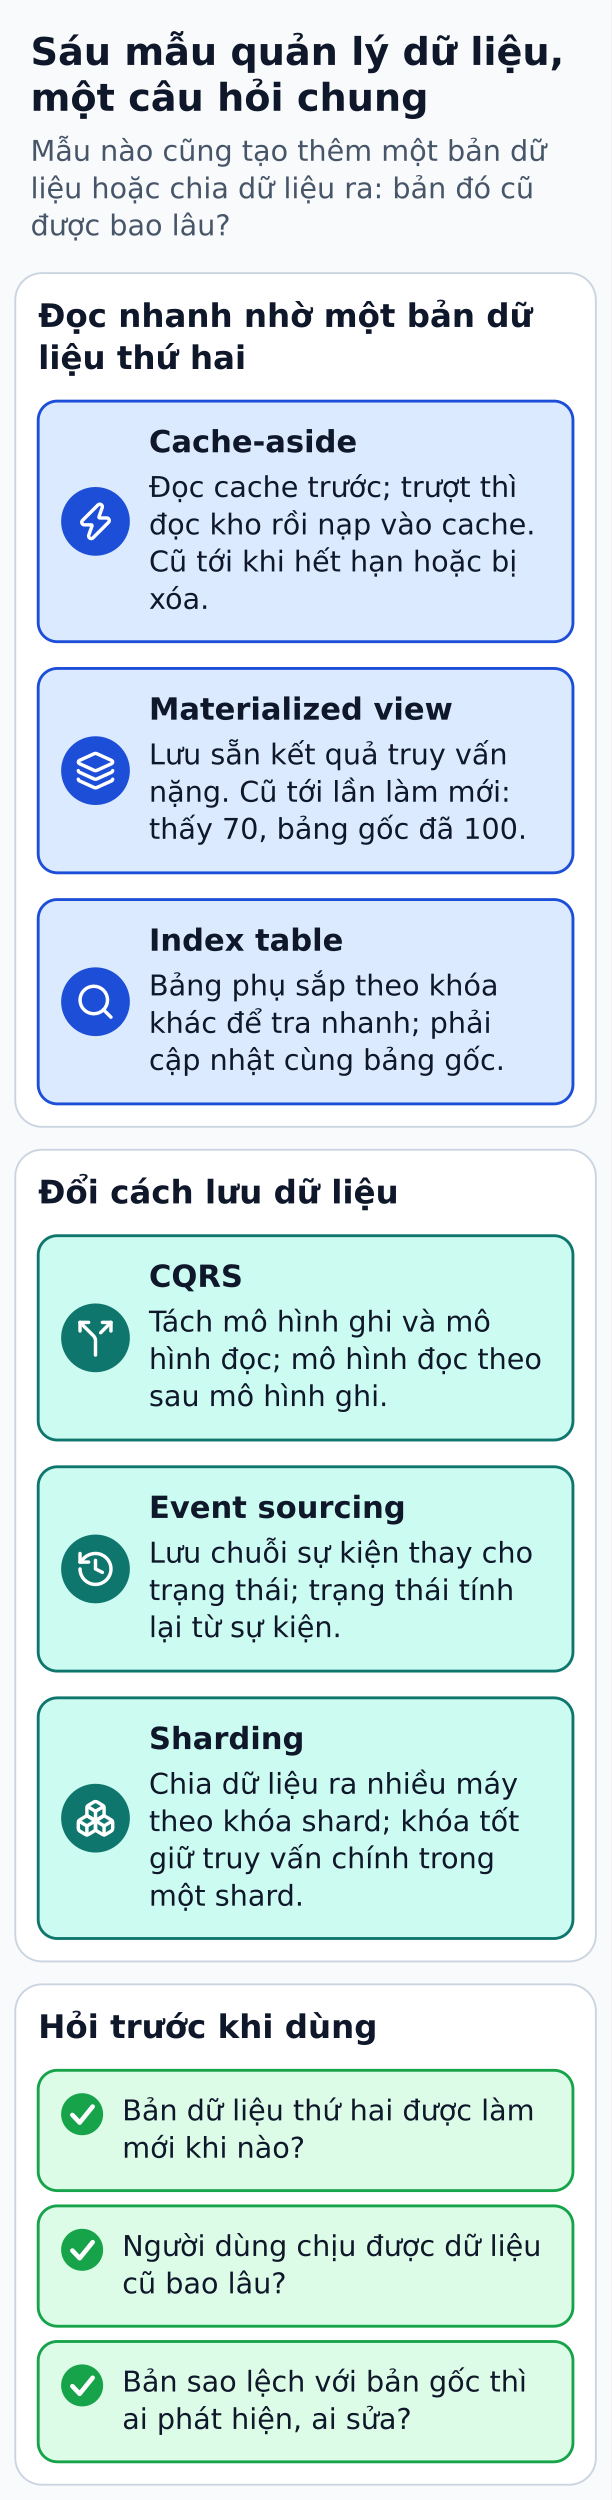
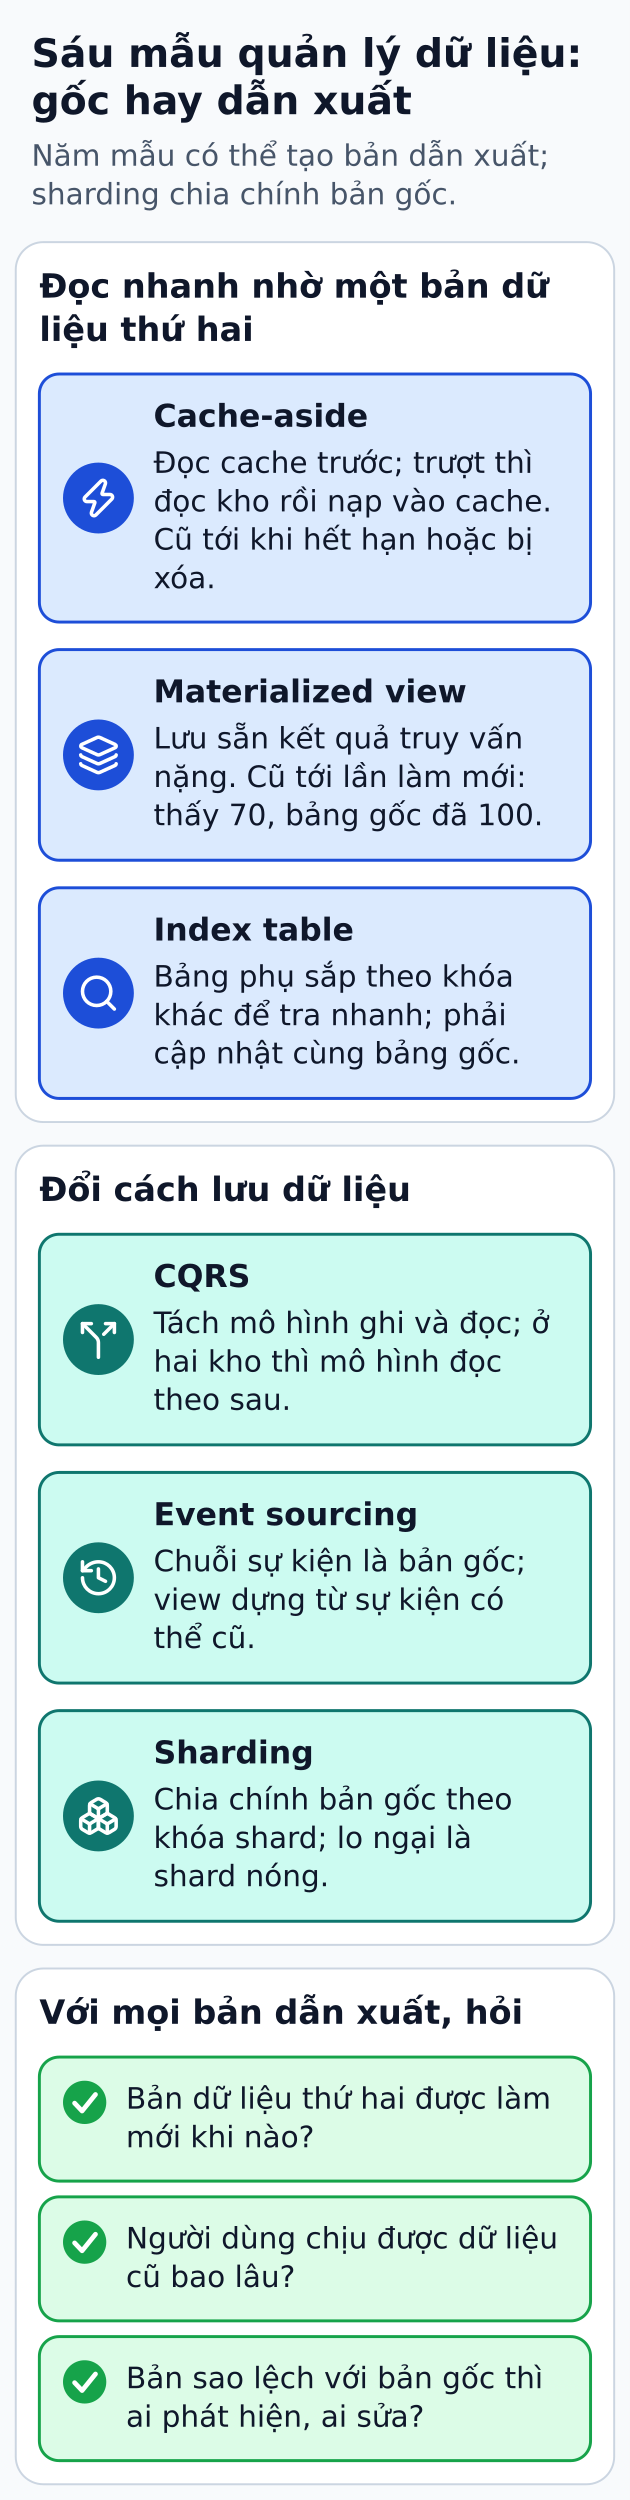
- <svg xmlns="http://www.w3.org/2000/svg" width="320" height="1309" viewBox="0 0 320 1309" role="img" aria-labelledby="title desc">
+ <svg xmlns="http://www.w3.org/2000/svg" width="320" height="1270" viewBox="0 0 320 1270" role="img" aria-labelledby="title desc">
  <defs>
    <marker id="arrow" markerWidth="8" markerHeight="8" refX="6" refY="3" orient="auto">
      <path d="M0,0 L6,3 L0,6" fill="none" stroke="#334155" stroke-width="1.5" />
    </marker>
  </defs>
-   <rect width="320" height="1309" fill="#f8fafc" />
+   <rect width="320" height="1270" fill="#f8fafc" />
  <g font-family="DejaVu Sans, Arial, sans-serif" fill="#0f172a">
-     <text x="16" y="34" font-size="20" fill="#0f172a" font-weight="bold" text-anchor="start">Sáu mẫu quản lý dữ liệu,</text>
-     <text x="16" y="58" font-size="20" fill="#0f172a" font-weight="bold" text-anchor="start">một câu hỏi chung</text>
-     <text x="16" y="84.2" font-size="15" fill="#475569" font-weight="normal" text-anchor="start">Mẫu nào cũng tạo thêm một bản dữ</text>
-     <text x="16" y="103.8" font-size="15" fill="#475569" font-weight="normal" text-anchor="start">liệu hoặc chia dữ liệu ra: bản đó cũ</text>
-     <text x="16" y="123.2" font-size="15" fill="#475569" font-weight="normal" text-anchor="start">được bao lâu?</text>
-     <rect x="8" y="143" width="304" height="447" rx="14" fill="#ffffff" stroke="#cbd5e1" stroke-width="1" />
-     <text x="20" y="171.2" font-size="17" fill="#0f172a" font-weight="bold" text-anchor="start">Đọc nhanh nhờ một bản dữ</text>
-     <text x="20" y="193.2" font-size="17" fill="#0f172a" font-weight="bold" text-anchor="start">liệu thứ hai</text>
-     <rect x="20" y="210" width="280" height="126" rx="10" fill="#dbeafe" stroke="#1d4ed8" stroke-width="1.5" />
-     <circle cx="50" cy="273" r="18" fill="#1d4ed8" />
-     <g transform="translate(39.2 262.2) scale(0.9)" fill="none" stroke="#FFFFFF" stroke-width="2" stroke-linecap="round" stroke-linejoin="round">
+     <text x="16" y="34" font-size="20" fill="#0f172a" font-weight="bold" text-anchor="start">Sáu mẫu quản lý dữ liệu:</text>
+     <text x="16" y="58" font-size="20" fill="#0f172a" font-weight="bold" text-anchor="start">gốc hay dẫn xuất</text>
+     <text x="16" y="84.2" font-size="15" fill="#475569" font-weight="normal" text-anchor="start">Năm mẫu có thể tạo bản dẫn xuất;</text>
+     <text x="16" y="103.8" font-size="15" fill="#475569" font-weight="normal" text-anchor="start">sharding chia chính bản gốc.</text>
+     <rect x="8" y="123" width="304" height="447" rx="14" fill="#ffffff" stroke="#cbd5e1" stroke-width="1" />
+     <text x="20" y="151.2" font-size="17" fill="#0f172a" font-weight="bold" text-anchor="start">Đọc nhanh nhờ một bản dữ</text>
+     <text x="20" y="173.2" font-size="17" fill="#0f172a" font-weight="bold" text-anchor="start">liệu thứ hai</text>
+     <rect x="20" y="190" width="280" height="126" rx="10" fill="#dbeafe" stroke="#1d4ed8" stroke-width="1.5" />
+     <circle cx="50" cy="253" r="18" fill="#1d4ed8" />
+     <g transform="translate(39.2 242.2) scale(0.9)" fill="none" stroke="#FFFFFF" stroke-width="2" stroke-linecap="round" stroke-linejoin="round">
      <path d="M15.914 4a1.5 1.5 0 00-2.474-1.561l-9 9A1.5 1.5 0 005.5 14h4.002a.5.5 0 01.471.666L8.086 20a1.5 1.5 0 002.475 1.56l9-9A1.5 1.5 0 0018.5 10h-3.997a.5.5 0 01-.472-.667z" />
    </g>
-     <text x="78" y="236.8" font-size="16" fill="#0f172a" font-weight="bold" text-anchor="start">Cache-aside</text>
-     <text x="78" y="260.2" font-size="15" fill="#0f172a" font-weight="normal" text-anchor="start">Đọc cache trước; trượt thì</text>
-     <text x="78" y="279.8" font-size="15" fill="#0f172a" font-weight="normal" text-anchor="start">đọc kho rồi nạp vào cache.</text>
-     <text x="78" y="299.2" font-size="15" fill="#0f172a" font-weight="normal" text-anchor="start">Cũ tới khi hết hạn hoặc bị</text>
-     <text x="78" y="318.8" font-size="15" fill="#0f172a" font-weight="normal" text-anchor="start">xóa.</text>
-     <rect x="20" y="350" width="280" height="107" rx="10" fill="#dbeafe" stroke="#1d4ed8" stroke-width="1.5" />
-     <circle cx="50" cy="403.5" r="18" fill="#1d4ed8" />
-     <g transform="translate(39.2 392.7) scale(0.9)" fill="none" stroke="#FFFFFF" stroke-width="2" stroke-linecap="round" stroke-linejoin="round">
+     <text x="78" y="216.8" font-size="16" fill="#0f172a" font-weight="bold" text-anchor="start">Cache-aside</text>
+     <text x="78" y="240.2" font-size="15" fill="#0f172a" font-weight="normal" text-anchor="start">Đọc cache trước; trượt thì</text>
+     <text x="78" y="259.8" font-size="15" fill="#0f172a" font-weight="normal" text-anchor="start">đọc kho rồi nạp vào cache.</text>
+     <text x="78" y="279.2" font-size="15" fill="#0f172a" font-weight="normal" text-anchor="start">Cũ tới khi hết hạn hoặc bị</text>
+     <text x="78" y="298.8" font-size="15" fill="#0f172a" font-weight="normal" text-anchor="start">xóa.</text>
+     <rect x="20" y="330" width="280" height="107" rx="10" fill="#dbeafe" stroke="#1d4ed8" stroke-width="1.5" />
+     <circle cx="50" cy="383.5" r="18" fill="#1d4ed8" />
+     <g transform="translate(39.2 372.7) scale(0.9)" fill="none" stroke="#FFFFFF" stroke-width="2" stroke-linecap="round" stroke-linejoin="round">
      <path d="M12.83 2.18a2 2 0 0 0-1.66 0L2.6 6.08a1 1 0 0 0 0 1.83l8.58 3.91a2 2 0 0 0 1.66 0l8.58-3.9a1 1 0 0 0 0-1.83z" />
      <path d="M2 12a1 1 0 0 0 .58.91l8.6 3.91a2 2 0 0 0 1.65 0l8.58-3.9A1 1 0 0 0 22 12" />
      <path d="M2 17a1 1 0 0 0 .58.91l8.6 3.91a2 2 0 0 0 1.65 0l8.58-3.9A1 1 0 0 0 22 17" />
    </g>
-     <text x="78" y="376.8" font-size="16" fill="#0f172a" font-weight="bold" text-anchor="start">Materialized view</text>
-     <text x="78" y="400.2" font-size="15" fill="#0f172a" font-weight="normal" text-anchor="start">Lưu sẵn kết quả truy vấn</text>
-     <text x="78" y="419.8" font-size="15" fill="#0f172a" font-weight="normal" text-anchor="start">nặng. Cũ tới lần làm mới:</text>
-     <text x="78" y="439.2" font-size="15" fill="#0f172a" font-weight="normal" text-anchor="start">thấy 70, bảng gốc đã 100.</text>
-     <rect x="20" y="471" width="280" height="107" rx="10" fill="#dbeafe" stroke="#1d4ed8" stroke-width="1.5" />
-     <circle cx="50" cy="524.5" r="18" fill="#1d4ed8" />
-     <g transform="translate(39.2 513.7) scale(0.9)" fill="none" stroke="#FFFFFF" stroke-width="2" stroke-linecap="round" stroke-linejoin="round">
+     <text x="78" y="356.8" font-size="16" fill="#0f172a" font-weight="bold" text-anchor="start">Materialized view</text>
+     <text x="78" y="380.2" font-size="15" fill="#0f172a" font-weight="normal" text-anchor="start">Lưu sẵn kết quả truy vấn</text>
+     <text x="78" y="399.8" font-size="15" fill="#0f172a" font-weight="normal" text-anchor="start">nặng. Cũ tới lần làm mới:</text>
+     <text x="78" y="419.2" font-size="15" fill="#0f172a" font-weight="normal" text-anchor="start">thấy 70, bảng gốc đã 100.</text>
+     <rect x="20" y="451" width="280" height="107" rx="10" fill="#dbeafe" stroke="#1d4ed8" stroke-width="1.5" />
+     <circle cx="50" cy="504.5" r="18" fill="#1d4ed8" />
+     <g transform="translate(39.2 493.7) scale(0.9)" fill="none" stroke="#FFFFFF" stroke-width="2" stroke-linecap="round" stroke-linejoin="round">
      <path d="m21 21-4.34-4.34" />
      <circle cx="11" cy="11" r="8" />
    </g>
-     <text x="78" y="497.8" font-size="16" fill="#0f172a" font-weight="bold" text-anchor="start">Index table</text>
-     <text x="78" y="521.2" font-size="15" fill="#0f172a" font-weight="normal" text-anchor="start">Bảng phụ sắp theo khóa</text>
-     <text x="78" y="540.8" font-size="15" fill="#0f172a" font-weight="normal" text-anchor="start">khác để tra nhanh; phải</text>
-     <text x="78" y="560.2" font-size="15" fill="#0f172a" font-weight="normal" text-anchor="start">cập nhật cùng bảng gốc.</text>
-     <rect x="8" y="602" width="304" height="425" rx="14" fill="#ffffff" stroke="#cbd5e1" stroke-width="1" />
-     <text x="20" y="630.1" font-size="17" fill="#0f172a" font-weight="bold" text-anchor="start">Đổi cách lưu dữ liệu</text>
-     <rect x="20" y="647" width="280" height="107" rx="10" fill="#ccfbf1" stroke="#0f766e" stroke-width="1.5" />
-     <circle cx="50" cy="700.5" r="18" fill="#0f766e" />
-     <g transform="translate(39.2 689.7) scale(0.9)" fill="none" stroke="#FFFFFF" stroke-width="2" stroke-linecap="round" stroke-linejoin="round">
+     <text x="78" y="477.8" font-size="16" fill="#0f172a" font-weight="bold" text-anchor="start">Index table</text>
+     <text x="78" y="501.2" font-size="15" fill="#0f172a" font-weight="normal" text-anchor="start">Bảng phụ sắp theo khóa</text>
+     <text x="78" y="520.8" font-size="15" fill="#0f172a" font-weight="normal" text-anchor="start">khác để tra nhanh; phải</text>
+     <text x="78" y="540.2" font-size="15" fill="#0f172a" font-weight="normal" text-anchor="start">cập nhật cùng bảng gốc.</text>
+     <rect x="8" y="582" width="304" height="406" rx="14" fill="#ffffff" stroke="#cbd5e1" stroke-width="1" />
+     <text x="20" y="610.1" font-size="17" fill="#0f172a" font-weight="bold" text-anchor="start">Đổi cách lưu dữ liệu</text>
+     <rect x="20" y="627" width="280" height="107" rx="10" fill="#ccfbf1" stroke="#0f766e" stroke-width="1.5" />
+     <circle cx="50" cy="680.5" r="18" fill="#0f766e" />
+     <g transform="translate(39.2 669.7) scale(0.9)" fill="none" stroke="#FFFFFF" stroke-width="2" stroke-linecap="round" stroke-linejoin="round">
      <path d="M16 3h5v5" />
      <path d="M8 3H3v5" />
      <path d="M12 22v-8.3a4 4 0 0 0-1.172-2.872L3 3" />
      <path d="m15 9 6-6" />
    </g>
-     <text x="78" y="673.8" font-size="16" fill="#0f172a" font-weight="bold" text-anchor="start">CQRS</text>
-     <text x="78" y="697.2" font-size="15" fill="#0f172a" font-weight="normal" text-anchor="start">Tách mô hình ghi và mô</text>
-     <text x="78" y="716.8" font-size="15" fill="#0f172a" font-weight="normal" text-anchor="start">hình đọc; mô hình đọc theo</text>
-     <text x="78" y="736.2" font-size="15" fill="#0f172a" font-weight="normal" text-anchor="start">sau mô hình ghi.</text>
-     <rect x="20" y="768" width="280" height="107" rx="10" fill="#ccfbf1" stroke="#0f766e" stroke-width="1.5" />
-     <circle cx="50" cy="821.5" r="18" fill="#0f766e" />
-     <g transform="translate(39.2 810.7) scale(0.9)" fill="none" stroke="#FFFFFF" stroke-width="2" stroke-linecap="round" stroke-linejoin="round">
+     <text x="78" y="653.8" font-size="16" fill="#0f172a" font-weight="bold" text-anchor="start">CQRS</text>
+     <text x="78" y="677.2" font-size="15" fill="#0f172a" font-weight="normal" text-anchor="start">Tách mô hình ghi và đọc; ở</text>
+     <text x="78" y="696.8" font-size="15" fill="#0f172a" font-weight="normal" text-anchor="start">hai kho thì mô hình đọc</text>
+     <text x="78" y="716.2" font-size="15" fill="#0f172a" font-weight="normal" text-anchor="start">theo sau.</text>
+     <rect x="20" y="748" width="280" height="107" rx="10" fill="#ccfbf1" stroke="#0f766e" stroke-width="1.5" />
+     <circle cx="50" cy="801.5" r="18" fill="#0f766e" />
+     <g transform="translate(39.2 790.7) scale(0.9)" fill="none" stroke="#FFFFFF" stroke-width="2" stroke-linecap="round" stroke-linejoin="round">
      <path d="M3 12a9 9 0 1 0 9-9 9.75 9.75 0 0 0-6.74 2.74L3 8" />
      <path d="M3 3v5h5" />
      <path d="M12 7v5l4 2" />
    </g>
-     <text x="78" y="794.8" font-size="16" fill="#0f172a" font-weight="bold" text-anchor="start">Event sourcing</text>
-     <text x="78" y="818.2" font-size="15" fill="#0f172a" font-weight="normal" text-anchor="start">Lưu chuỗi sự kiện thay cho</text>
-     <text x="78" y="837.8" font-size="15" fill="#0f172a" font-weight="normal" text-anchor="start">trạng thái; trạng thái tính</text>
-     <text x="78" y="857.2" font-size="15" fill="#0f172a" font-weight="normal" text-anchor="start">lại từ sự kiện.</text>
-     <rect x="20" y="889" width="280" height="126" rx="10" fill="#ccfbf1" stroke="#0f766e" stroke-width="1.5" />
-     <circle cx="50" cy="952" r="18" fill="#0f766e" />
-     <g transform="translate(39.2 941.2) scale(0.9)" fill="none" stroke="#FFFFFF" stroke-width="2" stroke-linecap="round" stroke-linejoin="round">
+     <text x="78" y="774.8" font-size="16" fill="#0f172a" font-weight="bold" text-anchor="start">Event sourcing</text>
+     <text x="78" y="798.2" font-size="15" fill="#0f172a" font-weight="normal" text-anchor="start">Chuỗi sự kiện là bản gốc;</text>
+     <text x="78" y="817.8" font-size="15" fill="#0f172a" font-weight="normal" text-anchor="start">view dựng từ sự kiện có</text>
+     <text x="78" y="837.2" font-size="15" fill="#0f172a" font-weight="normal" text-anchor="start">thể cũ.</text>
+     <rect x="20" y="869" width="280" height="107" rx="10" fill="#ccfbf1" stroke="#0f766e" stroke-width="1.5" />
+     <circle cx="50" cy="922.5" r="18" fill="#0f766e" />
+     <g transform="translate(39.2 911.7) scale(0.9)" fill="none" stroke="#FFFFFF" stroke-width="2" stroke-linecap="round" stroke-linejoin="round">
      <path d="M2.97 12.92A2 2 0 0 0 2 14.63v3.24a2 2 0 0 0 .97 1.71l3 1.8a2 2 0 0 0 2.06 0L12 19v-5.5l-5-3-4.03 2.42Z" />
      <path d="m7 16.5-4.74-2.85" />
      <path d="m7 16.5 5-3" />
      <path d="M7 16.5v5.17" />
      <path d="M12 13.5V19l3.97 2.38a2 2 0 0 0 2.06 0l3-1.8a2 2 0 0 0 .97-1.71v-3.24a2 2 0 0 0-.97-1.71L17 10.5l-5 3Z" />
      <path d="m17 16.5-5-3" />
      <path d="m17 16.5 4.74-2.85" />
      <path d="M17 16.5v5.17" />
      <path d="M7.97 4.42A2 2 0 0 0 7 6.13v4.37l5 3 5-3V6.13a2 2 0 0 0-.97-1.71l-3-1.8a2 2 0 0 0-2.06 0l-3 1.8Z" />
      <path d="M12 8 7.26 5.15" />
      <path d="m12 8 4.74-2.85" />
      <path d="M12 13.5V8" />
    </g>
-     <text x="78" y="915.8" font-size="16" fill="#0f172a" font-weight="bold" text-anchor="start">Sharding</text>
-     <text x="78" y="939.2" font-size="15" fill="#0f172a" font-weight="normal" text-anchor="start">Chia dữ liệu ra nhiều máy</text>
-     <text x="78" y="958.8" font-size="15" fill="#0f172a" font-weight="normal" text-anchor="start">theo khóa shard; khóa tốt</text>
-     <text x="78" y="978.2" font-size="15" fill="#0f172a" font-weight="normal" text-anchor="start">giữ truy vấn chính trong</text>
-     <text x="78" y="997.8" font-size="15" fill="#0f172a" font-weight="normal" text-anchor="start">một shard.</text>
-     <rect x="8" y="1039" width="304" height="262" rx="14" fill="#ffffff" stroke="#cbd5e1" stroke-width="1" />
-     <text x="20" y="1067.1" font-size="17" fill="#0f172a" font-weight="bold" text-anchor="start">Hỏi trước khi dùng</text>
-     <rect x="20" y="1084" width="280" height="63" rx="10" fill="#dcfce7" stroke="#16a34a" stroke-width="1.5" />
-     <circle cx="43" cy="1107" r="11" fill="#16a34a" />
-     <polyline points="37.9,1107.4 41.7,1111.4 48.5,1103" fill="none" stroke="#ffffff" stroke-width="2.4" stroke-linecap="round" stroke-linejoin="round" />
-     <text x="64" y="1110.2" font-size="15" fill="#0f172a" font-weight="normal" text-anchor="start">Bản dữ liệu thứ hai được làm</text>
-     <text x="64" y="1129.8" font-size="15" fill="#0f172a" font-weight="normal" text-anchor="start">mới khi nào?</text>
-     <rect x="20" y="1155" width="280" height="63" rx="10" fill="#dcfce7" stroke="#16a34a" stroke-width="1.5" />
-     <circle cx="43" cy="1178" r="11" fill="#16a34a" />
-     <polyline points="37.9,1178.4 41.7,1182.4 48.5,1174" fill="none" stroke="#ffffff" stroke-width="2.4" stroke-linecap="round" stroke-linejoin="round" />
-     <text x="64" y="1181.2" font-size="15" fill="#0f172a" font-weight="normal" text-anchor="start">Người dùng chịu được dữ liệu</text>
-     <text x="64" y="1200.8" font-size="15" fill="#0f172a" font-weight="normal" text-anchor="start">cũ bao lâu?</text>
-     <rect x="20" y="1226" width="280" height="63" rx="10" fill="#dcfce7" stroke="#16a34a" stroke-width="1.5" />
-     <circle cx="43" cy="1249" r="11" fill="#16a34a" />
-     <polyline points="37.9,1249.4 41.7,1253.4 48.5,1245" fill="none" stroke="#ffffff" stroke-width="2.4" stroke-linecap="round" stroke-linejoin="round" />
-     <text x="64" y="1252.2" font-size="15" fill="#0f172a" font-weight="normal" text-anchor="start">Bản sao lệch với bản gốc thì</text>
-     <text x="64" y="1271.8" font-size="15" fill="#0f172a" font-weight="normal" text-anchor="start">ai phát hiện, ai sửa?</text>
+     <text x="78" y="895.8" font-size="16" fill="#0f172a" font-weight="bold" text-anchor="start">Sharding</text>
+     <text x="78" y="919.2" font-size="15" fill="#0f172a" font-weight="normal" text-anchor="start">Chia chính bản gốc theo</text>
+     <text x="78" y="938.8" font-size="15" fill="#0f172a" font-weight="normal" text-anchor="start">khóa shard; lo ngại là</text>
+     <text x="78" y="958.2" font-size="15" fill="#0f172a" font-weight="normal" text-anchor="start">shard nóng.</text>
+     <rect x="8" y="1000" width="304" height="262" rx="14" fill="#ffffff" stroke="#cbd5e1" stroke-width="1" />
+     <text x="20" y="1028.1" font-size="17" fill="#0f172a" font-weight="bold" text-anchor="start">Với mọi bản dẫn xuất, hỏi</text>
+     <rect x="20" y="1045" width="280" height="63" rx="10" fill="#dcfce7" stroke="#16a34a" stroke-width="1.5" />
+     <circle cx="43" cy="1068" r="11" fill="#16a34a" />
+     <polyline points="37.9,1068.4 41.7,1072.4 48.5,1064" fill="none" stroke="#ffffff" stroke-width="2.4" stroke-linecap="round" stroke-linejoin="round" />
+     <text x="64" y="1071.2" font-size="15" fill="#0f172a" font-weight="normal" text-anchor="start">Bản dữ liệu thứ hai được làm</text>
+     <text x="64" y="1090.8" font-size="15" fill="#0f172a" font-weight="normal" text-anchor="start">mới khi nào?</text>
+     <rect x="20" y="1116" width="280" height="63" rx="10" fill="#dcfce7" stroke="#16a34a" stroke-width="1.5" />
+     <circle cx="43" cy="1139" r="11" fill="#16a34a" />
+     <polyline points="37.9,1139.4 41.7,1143.4 48.5,1135" fill="none" stroke="#ffffff" stroke-width="2.4" stroke-linecap="round" stroke-linejoin="round" />
+     <text x="64" y="1142.2" font-size="15" fill="#0f172a" font-weight="normal" text-anchor="start">Người dùng chịu được dữ liệu</text>
+     <text x="64" y="1161.8" font-size="15" fill="#0f172a" font-weight="normal" text-anchor="start">cũ bao lâu?</text>
+     <rect x="20" y="1187" width="280" height="63" rx="10" fill="#dcfce7" stroke="#16a34a" stroke-width="1.5" />
+     <circle cx="43" cy="1210" r="11" fill="#16a34a" />
+     <polyline points="37.9,1210.4 41.7,1214.4 48.5,1206" fill="none" stroke="#ffffff" stroke-width="2.4" stroke-linecap="round" stroke-linejoin="round" />
+     <text x="64" y="1213.2" font-size="15" fill="#0f172a" font-weight="normal" text-anchor="start">Bản sao lệch với bản gốc thì</text>
+     <text x="64" y="1232.8" font-size="15" fill="#0f172a" font-weight="normal" text-anchor="start">ai phát hiện, ai sửa?</text>
  </g>
</svg>
